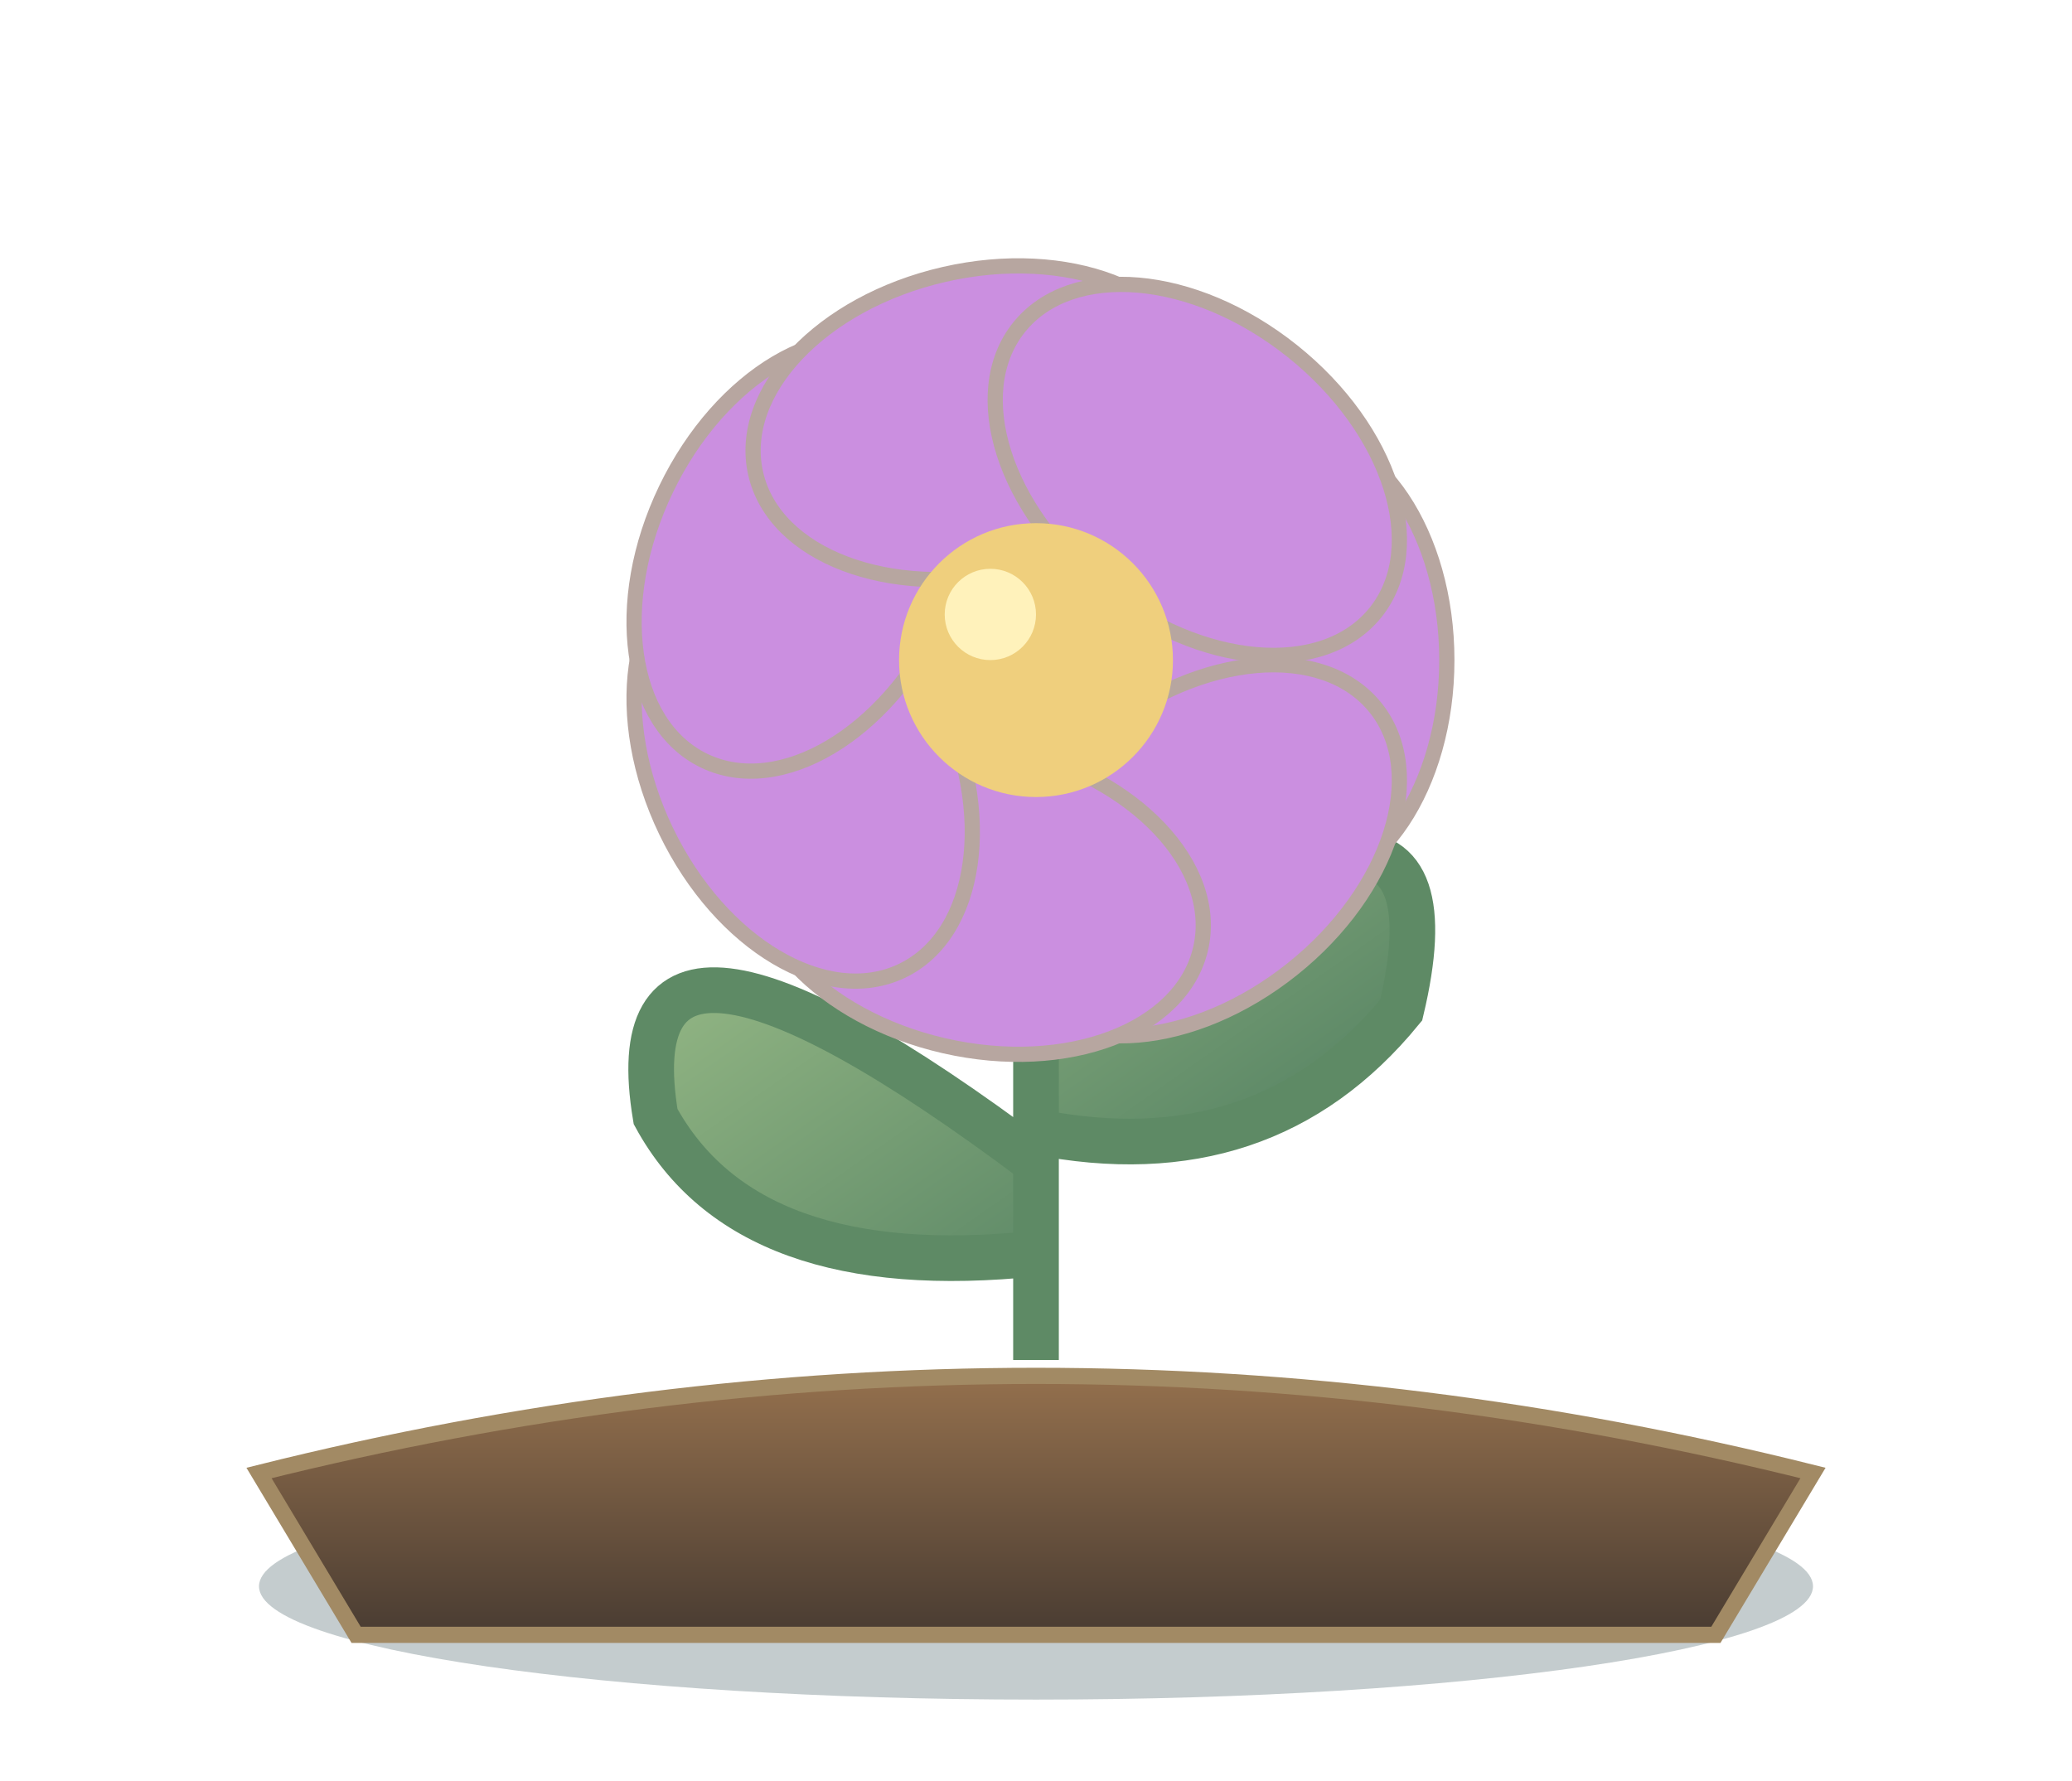
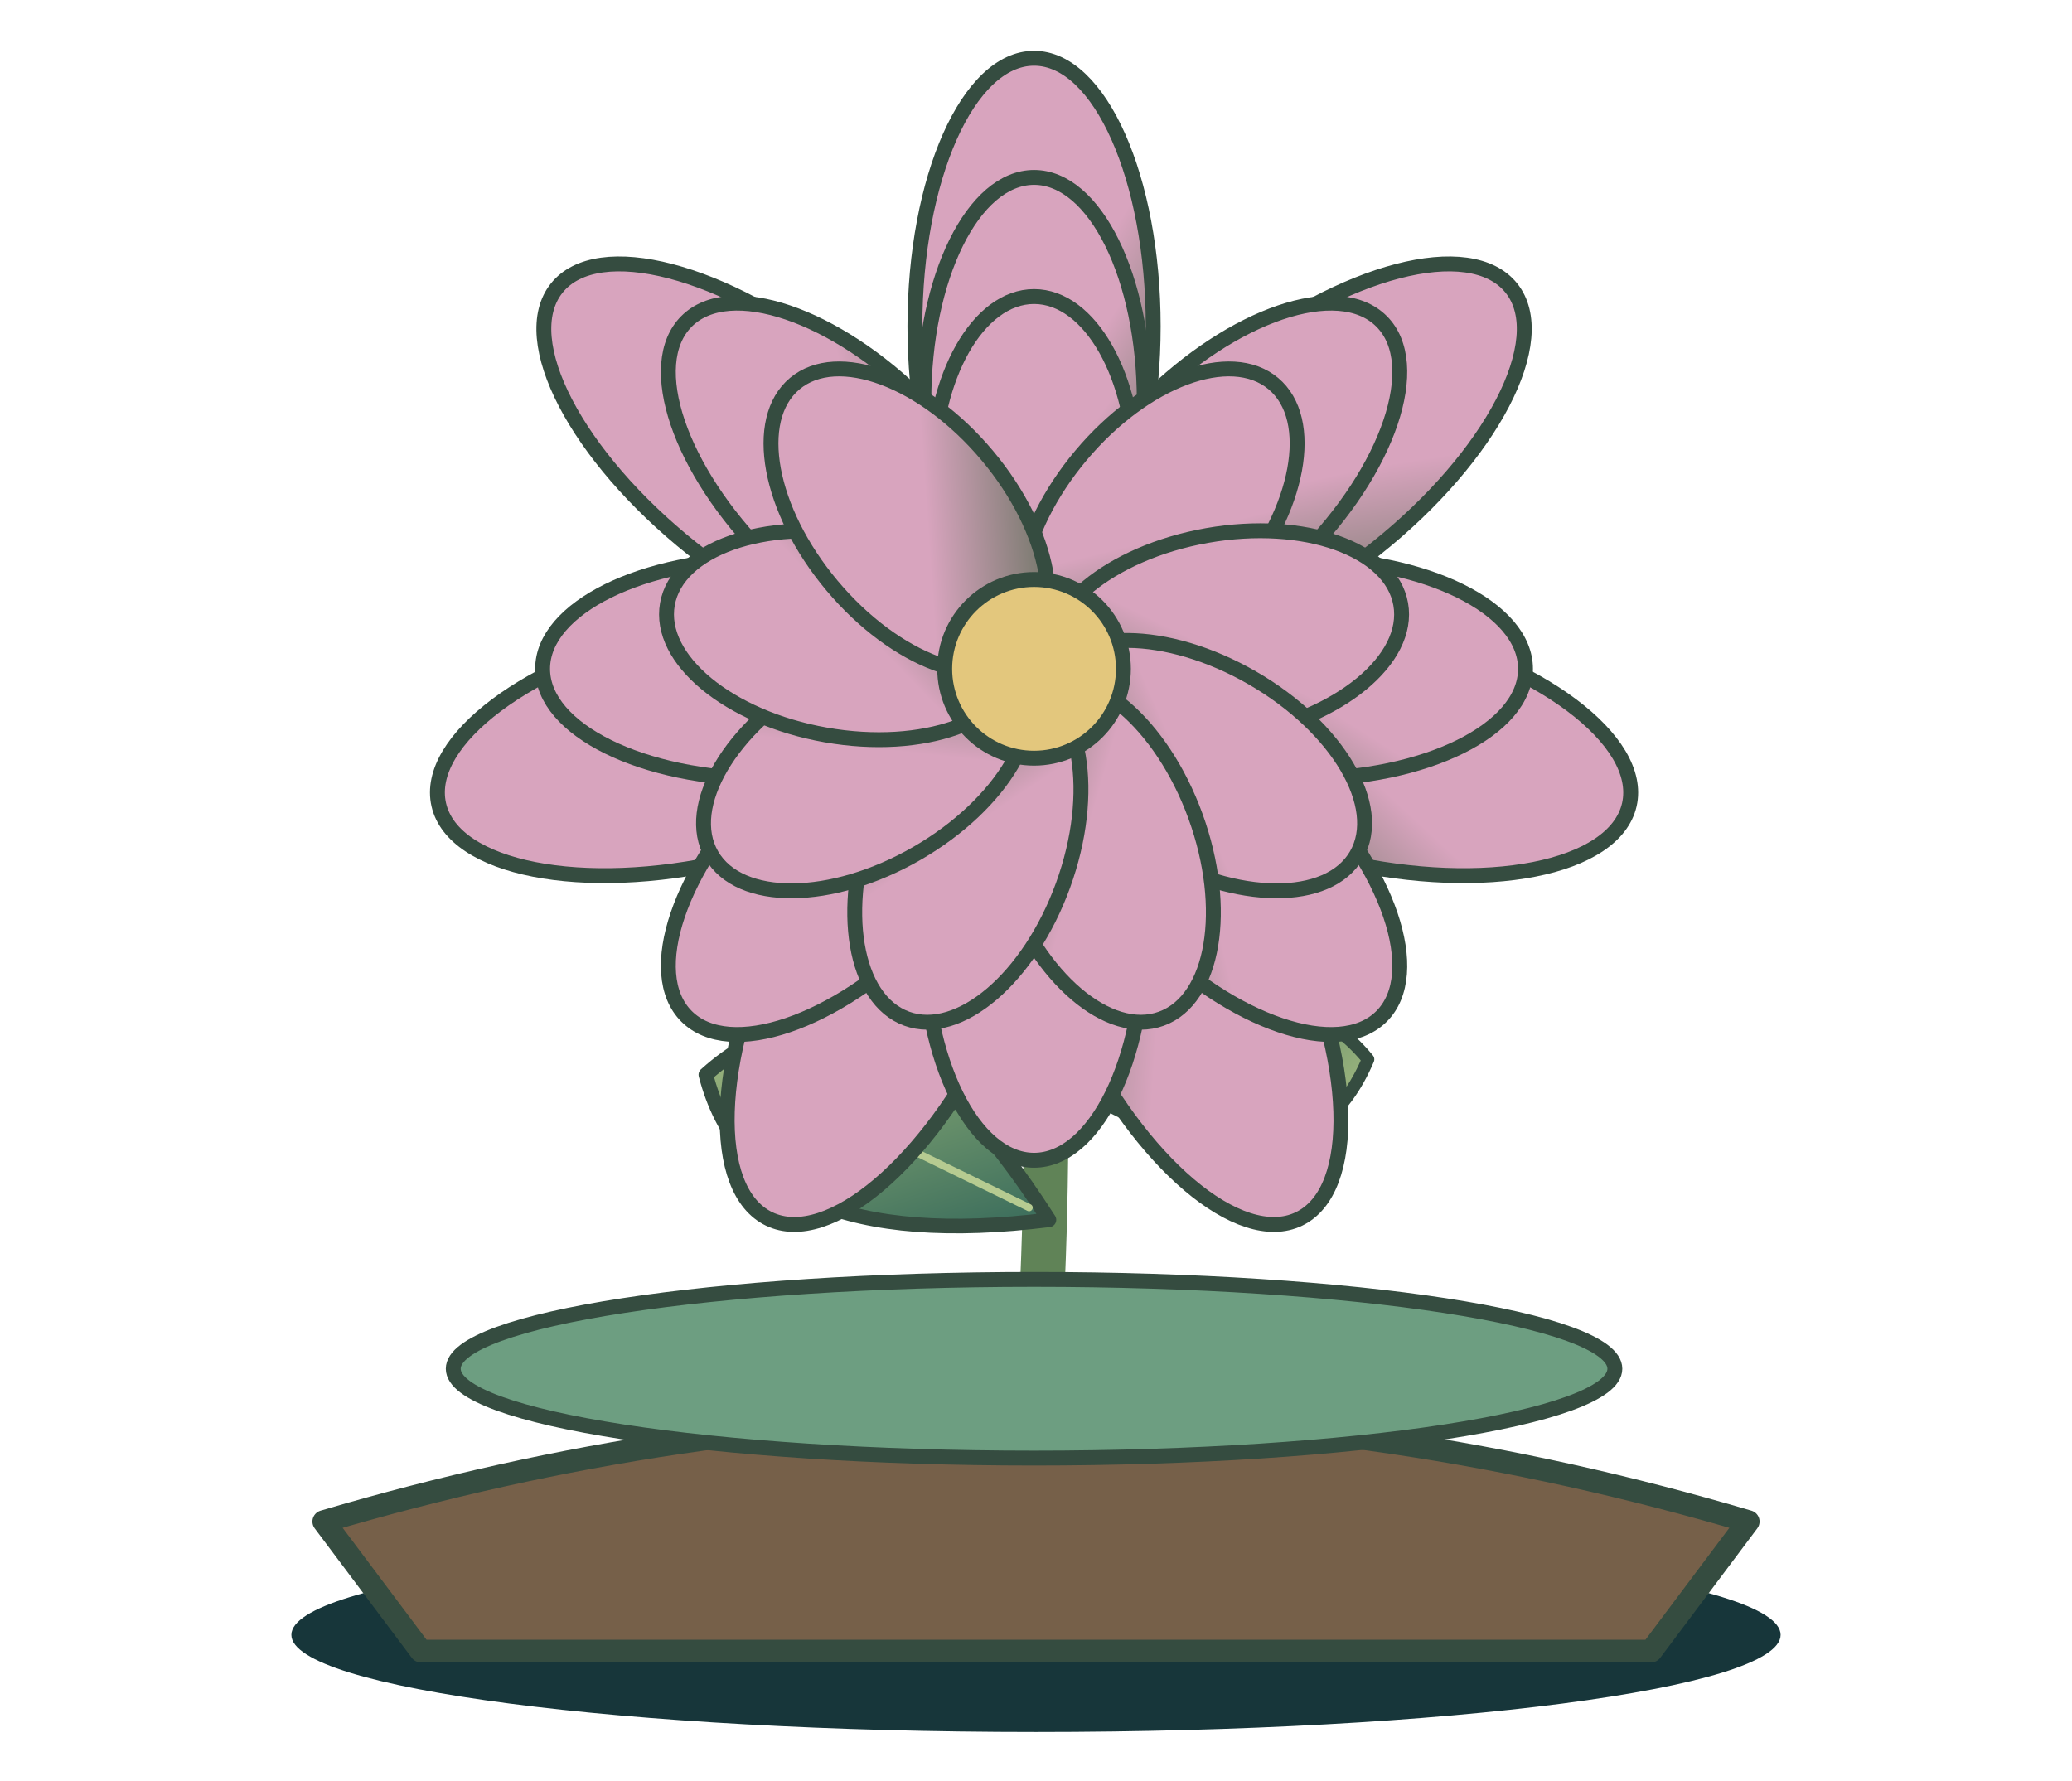
<svg xmlns="http://www.w3.org/2000/svg" width="256" height="220" viewBox="0 0 128 110">
  <defs>
+     <linearGradient id="fruit" x1=".1" y1=".1" x2=".8" y2="1">
+       <stop stop-color="#d8a4be" />
+       <stop offset=".55" stop-color="#d8a4be" />
+       <stop offset="1" stop-color="#65715e" />
+     </linearGradient>
    <linearGradient id="leaf" x2=".8" y2="1">
-       <stop stop-color="#afce93" />
-       <stop offset="1" stop-color="#47765b" />
-     </linearGradient>
-     <linearGradient id="soil" x2="0" y2="1">
-       <stop stop-color="#94704d" />
-       <stop offset="1" stop-color="#493c32" />
+       <stop stop-color="#a9bd83" />
+       <stop offset=".5" stop-color="#71976d" />
+       <stop offset="1" stop-color="#3f705d" />
    </linearGradient>
  </defs>
-   <ellipse cx="64" cy="98" rx="48" ry="7" fill="#14343a" opacity=".25" />
-   <path d="M16 91Q64 79 112 91L106 101H22Z" fill="url(#soil)" stroke="#a28a64" stroke-width="1" />
-   <g transform="translate(3.84 3.18) scale(0.94)">
-     <path d="M64 86V42M64 73Q36 52 39 70Q45 81 64 79M64 64Q93 42 88 63Q79 74 64 71" fill="url(#leaf)" stroke="#5e8a65" stroke-width="3" />
-     <ellipse cx="81.0" cy="40.0" rx="10" ry="15" transform="rotate(0.0 81.0 40.0)" fill="#cb8fe0" stroke="#b7a6a0" stroke-width="1" />
-     <ellipse cx="74.6" cy="52.5" rx="10" ry="15" transform="rotate(51.4 74.6 52.5)" fill="#cb8fe0" stroke="#b7a6a0" stroke-width="1" />
-     <ellipse cx="60.2" cy="55.6" rx="10" ry="15" transform="rotate(102.9 60.2 55.6)" fill="#cb8fe0" stroke="#b7a6a0" stroke-width="1" />
-     <ellipse cx="48.7" cy="46.9" rx="10" ry="15" transform="rotate(154.3 48.7 46.9)" fill="#cb8fe0" stroke="#b7a6a0" stroke-width="1" />
-     <ellipse cx="48.7" cy="33.1" rx="10" ry="15" transform="rotate(205.7 48.7 33.1)" fill="#cb8fe0" stroke="#b7a6a0" stroke-width="1" />
-     <ellipse cx="60.2" cy="24.4" rx="10" ry="15" transform="rotate(257.1 60.2 24.4)" fill="#cb8fe0" stroke="#b7a6a0" stroke-width="1" />
-     <ellipse cx="74.6" cy="27.5" rx="10" ry="15" transform="rotate(308.6 74.6 27.5)" fill="#cb8fe0" stroke="#b7a6a0" stroke-width="1" />
-     <circle cx="64" cy="40" r="9" fill="#efcf7d" />
-     <circle cx="61" cy="37" r="3" fill="#fff2bb" />
+   <ellipse cx="64" cy="101" rx="46" ry="6" fill="#17363a" stroke="none" stroke-width="1" />
+   <path d="M20 94Q64 81 108 94L102 102H26Z" fill="#766049" stroke="#354c40" stroke-width="1.4" stroke-linejoin="round" stroke-linecap="round" />
+   <g transform="translate(5 -1) scale(.92)">
+     <path d="M64 97Q66 70 63 49" fill="none" stroke="#608357" stroke-width="3" stroke-linejoin="round" stroke-linecap="round" />
+     <g transform="translate(65 83) rotate(5) scale(0.7)">
+       <path d="M0 0Q-20 -26 -34 -11Q-28 6 0 0Z" fill="url(#leaf)" stroke="#354c40" stroke-width="1.4" stroke-linejoin="round" stroke-linecap="round" />
+       <path d="M-2 -1L-28 -11" fill="none" stroke="#b6cb91" stroke-width="0.7" stroke-linejoin="round" stroke-linecap="round" />
+     </g>
+     <g transform="translate(65 73) rotate(160) scale(0.6)">
+       <path d="M0 0Q-20 -26 -34 -11Q-28 6 0 0Z" fill="url(#leaf)" stroke="#354c40" stroke-width="1.4" stroke-linejoin="round" stroke-linecap="round" />
+       <path d="M-2 -1L-28 -11" fill="none" stroke="#b6cb91" stroke-width="0.7" stroke-linejoin="round" stroke-linecap="round" />
+     </g>
+     <g transform="translate(64 46) rotate(0.0)">
+       <ellipse cx="0" cy="-23" rx="8.0" ry="18" fill="url(#fruit)" stroke="#354c40" stroke-width="1" />
+     </g>
+     <g transform="translate(64 46) rotate(51.42857)">
+       <ellipse cx="0" cy="-23" rx="8.0" ry="18" fill="url(#fruit)" stroke="#354c40" stroke-width="1" />
+     </g>
+     <g transform="translate(64 46) rotate(102.8571)">
+       <ellipse cx="0" cy="-23" rx="8.0" ry="18" fill="url(#fruit)" stroke="#354c40" stroke-width="1" />
+     </g>
+     <g transform="translate(64 46) rotate(154.2857)">
+       <ellipse cx="0" cy="-23" rx="8.0" ry="18" fill="url(#fruit)" stroke="#354c40" stroke-width="1" />
+     </g>
+     <g transform="translate(64 46) rotate(205.7143)">
+       <ellipse cx="0" cy="-23" rx="8.0" ry="18" fill="url(#fruit)" stroke="#354c40" stroke-width="1" />
+     </g>
+     <g transform="translate(64 46) rotate(257.1429)">
+       <ellipse cx="0" cy="-23" rx="8.0" ry="18" fill="url(#fruit)" stroke="#354c40" stroke-width="1" />
+     </g>
+     <g transform="translate(64 46) rotate(308.5714)">
+       <ellipse cx="0" cy="-23" rx="8.0" ry="18" fill="url(#fruit)" stroke="#354c40" stroke-width="1" />
+     </g>
+     <g transform="translate(64 46) rotate(0.0)">
+       <ellipse cx="0" cy="-18" rx="7.4" ry="15" fill="url(#fruit)" stroke="#354c40" stroke-width="1" />
+     </g>
+     <g transform="translate(64 46) rotate(45.0)">
+       <ellipse cx="0" cy="-18" rx="7.4" ry="15" fill="url(#fruit)" stroke="#354c40" stroke-width="1" />
+     </g>
+     <g transform="translate(64 46) rotate(90.0)">
+       <ellipse cx="0" cy="-18" rx="7.4" ry="15" fill="url(#fruit)" stroke="#354c40" stroke-width="1" />
+     </g>
+     <g transform="translate(64 46) rotate(135.0)">
+       <ellipse cx="0" cy="-18" rx="7.4" ry="15" fill="url(#fruit)" stroke="#354c40" stroke-width="1" />
+     </g>
+     <g transform="translate(64 46) rotate(180.0)">
+       <ellipse cx="0" cy="-18" rx="7.4" ry="15" fill="url(#fruit)" stroke="#354c40" stroke-width="1" />
+     </g>
+     <g transform="translate(64 46) rotate(225.0)">
+       <ellipse cx="0" cy="-18" rx="7.4" ry="15" fill="url(#fruit)" stroke="#354c40" stroke-width="1" />
+     </g>
+     <g transform="translate(64 46) rotate(270.0)">
+       <ellipse cx="0" cy="-18" rx="7.4" ry="15" fill="url(#fruit)" stroke="#354c40" stroke-width="1" />
+     </g>
+     <g transform="translate(64 46) rotate(315.0)">
+       <ellipse cx="0" cy="-18" rx="7.4" ry="15" fill="url(#fruit)" stroke="#354c40" stroke-width="1" />
+     </g>
+     <g transform="translate(64 46) rotate(0.0)">
+       <ellipse cx="0" cy="-13" rx="6.8" ry="12" fill="url(#fruit)" stroke="#354c40" stroke-width="1" />
+     </g>
+     <g transform="translate(64 46) rotate(40.0)">
+       <ellipse cx="0" cy="-13" rx="6.8" ry="12" fill="url(#fruit)" stroke="#354c40" stroke-width="1" />
+     </g>
+     <g transform="translate(64 46) rotate(80.0)">
+       <ellipse cx="0" cy="-13" rx="6.8" ry="12" fill="url(#fruit)" stroke="#354c40" stroke-width="1" />
+     </g>
+     <g transform="translate(64 46) rotate(120.0)">
+       <ellipse cx="0" cy="-13" rx="6.8" ry="12" fill="url(#fruit)" stroke="#354c40" stroke-width="1" />
+     </g>
+     <g transform="translate(64 46) rotate(160.0)">
+       <ellipse cx="0" cy="-13" rx="6.8" ry="12" fill="url(#fruit)" stroke="#354c40" stroke-width="1" />
+     </g>
+     <g transform="translate(64 46) rotate(200.0)">
+       <ellipse cx="0" cy="-13" rx="6.8" ry="12" fill="url(#fruit)" stroke="#354c40" stroke-width="1" />
+     </g>
+     <g transform="translate(64 46) rotate(240.0)">
+       <ellipse cx="0" cy="-13" rx="6.8" ry="12" fill="url(#fruit)" stroke="#354c40" stroke-width="1" />
+     </g>
+     <g transform="translate(64 46) rotate(280.0)">
+       <ellipse cx="0" cy="-13" rx="6.8" ry="12" fill="url(#fruit)" stroke="#354c40" stroke-width="1" />
+     </g>
+     <g transform="translate(64 46) rotate(320.0)">
+       <ellipse cx="0" cy="-13" rx="6.8" ry="12" fill="url(#fruit)" stroke="#354c40" stroke-width="1" />
+     </g>
+     <ellipse cx="64" cy="46" rx="6" ry="6" fill="#e3c77d" stroke="#354c40" stroke-width="1" />
+     <ellipse cx="64" cy="93" rx="39" ry="6" fill="#6d9e81" stroke="#354c40" stroke-width="1" />
  </g>
</svg>
